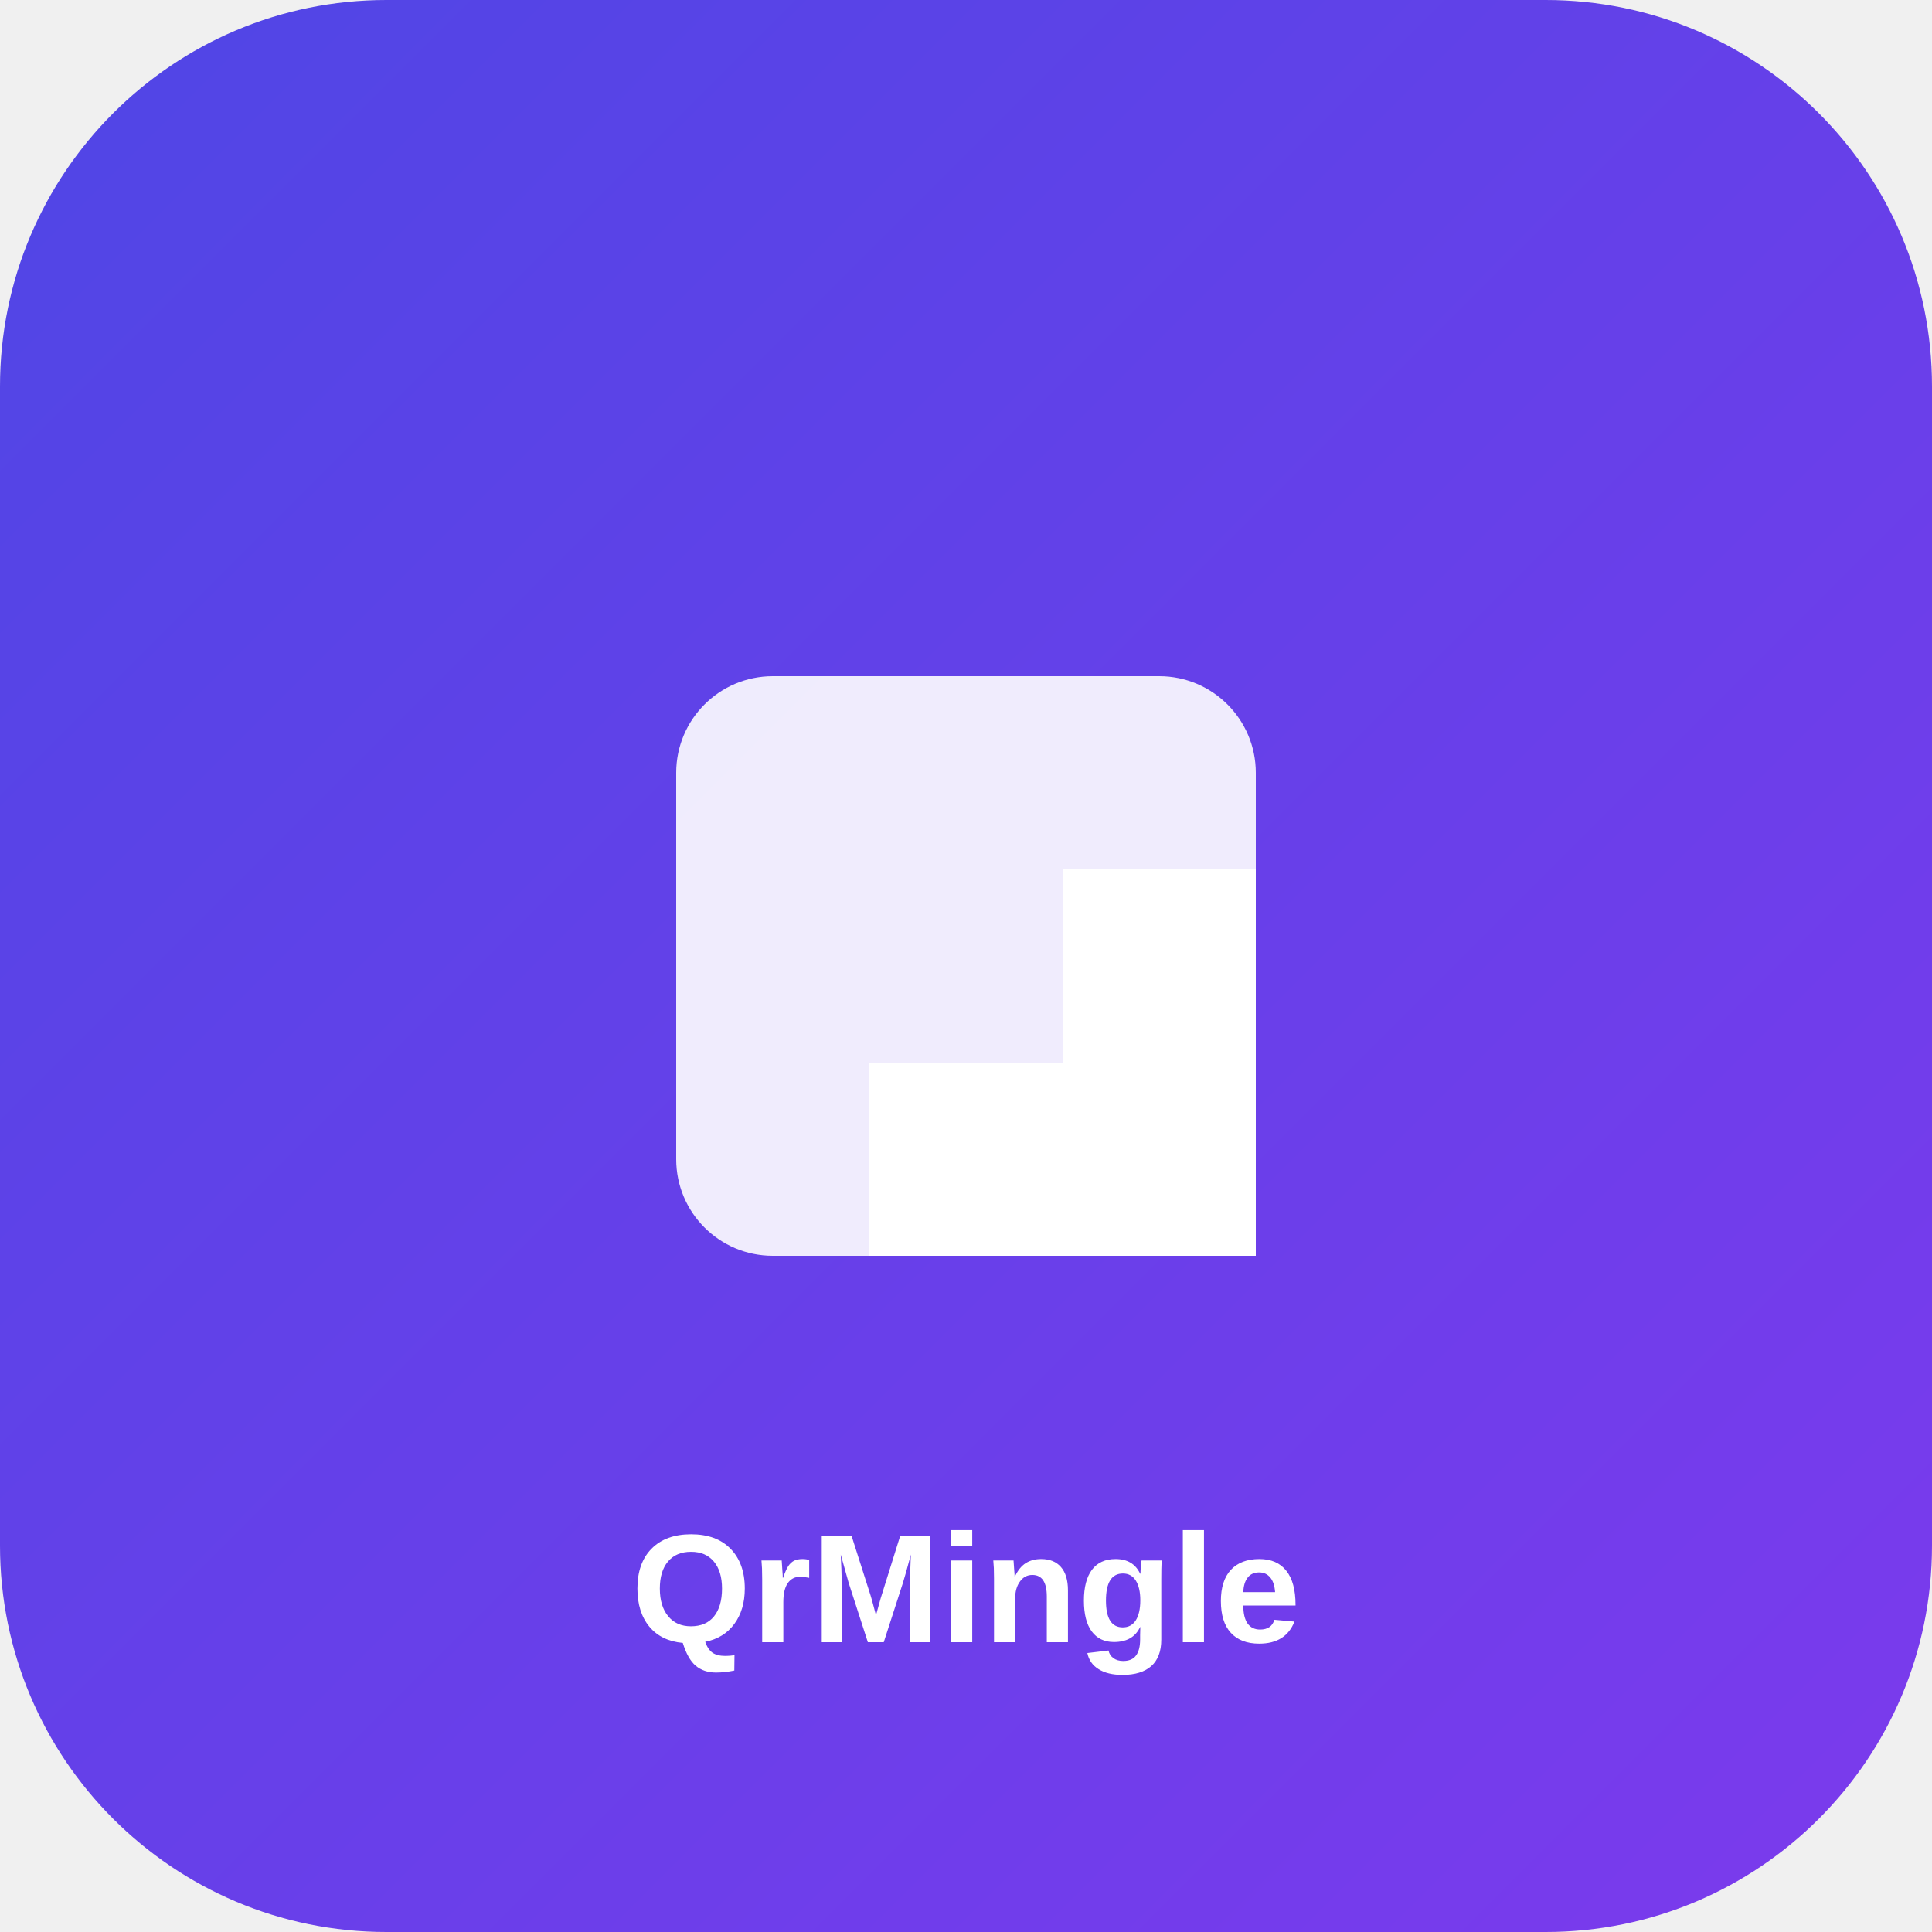
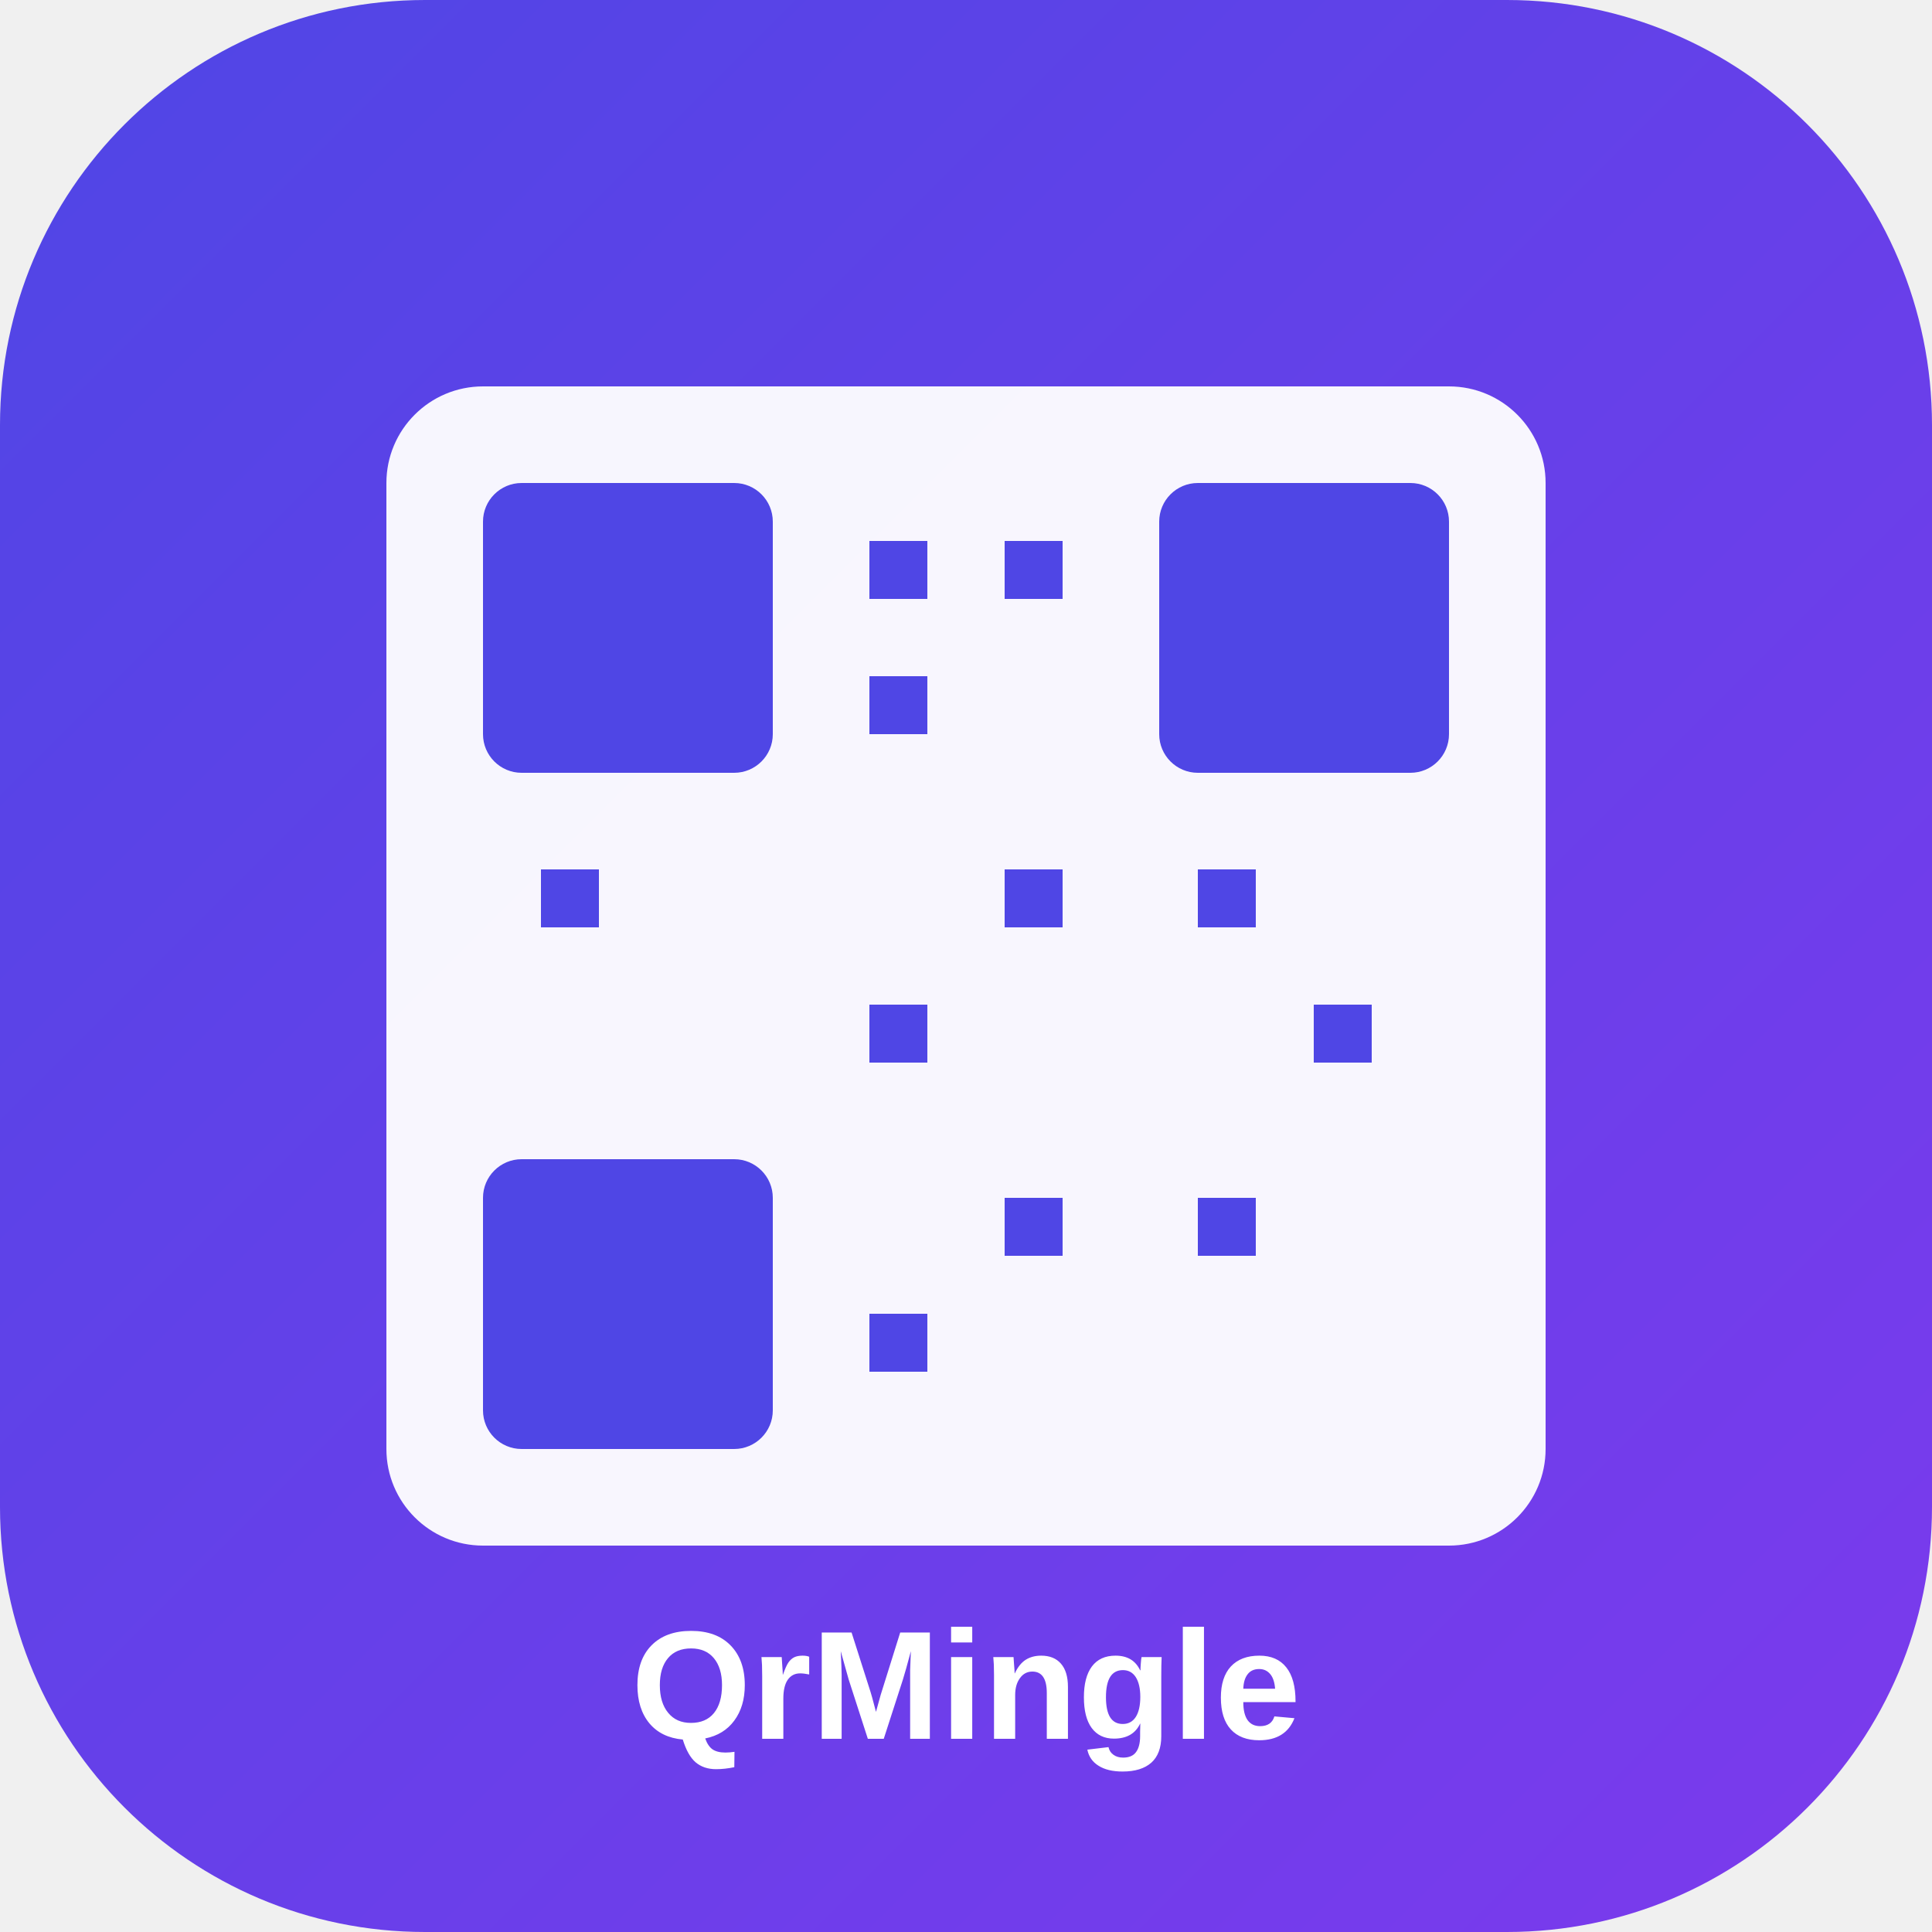
<svg xmlns="http://www.w3.org/2000/svg" width="167" height="167" viewBox="0 0 167 167">
  <defs>
-     <linearGradient id="gradient" x1="0%" y1="0%" x2="100%" y2="100%">
+     <linearGradient id="grad" x1="0%" y1="0%" x2="100%" y2="100%">
      <stop offset="0%" style="stop-color:#4F46E5;stop-opacity:1" />
      <stop offset="100%" style="stop-color:#7C3AED;stop-opacity:1" />
    </linearGradient>
  </defs>
-   <rect width="167" height="167" rx="33.4" fill="url(#gradient)" />
+   <rect width="167" height="167" rx="36.74" fill="url(#grad)" />
  <g transform="translate(33.4, 33.4)">
-     <rect x="25.05" y="25.05" width="50.1" height="50.1" rx="8.35" fill="white" opacity="0.9" />
-     <rect x="58.45" y="41.75" width="16.7" height="16.7" fill="white" />
-     <rect x="41.75" y="58.45" width="16.7" height="16.7" fill="white" />
-     <rect x="58.45" y="58.45" width="16.7" height="16.7" fill="white" />
+     <rect x="0" y="0" width="100.2" height="100.2" rx="8.35" fill="white" fill-opacity="0.95" />
+     <rect x="8.35" y="8.35" width="25.05" height="25.05" rx="3.34" fill="#4F46E5" />
+     <rect x="66.8" y="8.35" width="25.05" height="25.05" rx="3.34" fill="#4F46E5" />
+     <rect x="8.35" y="66.8" width="25.05" height="25.05" rx="3.34" fill="#4F46E5" />
+     <rect x="41.75" y="13.36" width="5.01" height="5.01" fill="#4F46E5" />
+     <rect x="53.44" y="13.36" width="5.01" height="5.01" fill="#4F46E5" />
+     <rect x="41.75" y="25.05" width="5.01" height="5.01" fill="#4F46E5" />
+     <rect x="53.44" y="41.75" width="5.01" height="5.01" fill="#4F46E5" />
+     <rect x="13.36" y="41.75" width="5.01" height="5.01" fill="#4F46E5" />
+     <rect x="70.14" y="41.75" width="5.01" height="5.01" fill="#4F46E5" />
+     <rect x="41.75" y="53.44" width="5.01" height="5.01" fill="#4F46E5" />
+     <rect x="53.44" y="70.14" width="5.01" height="5.01" fill="#4F46E5" />
+     <rect x="70.14" y="70.14" width="5.01" height="5.01" fill="#4F46E5" />
+     <rect x="80.16" y="53.44" width="5.01" height="5.01" fill="#4F46E5" />
+     <rect x="41.75" y="80.16" width="5.01" height="5.01" fill="#4F46E5" />
  </g>
-   <text x="83.5" y="141.95" text-anchor="middle" font-family="Arial, sans-serif" font-size="13.36" font-weight="bold" fill="white">QrMingle</text>
+   <text x="83.5" y="150.3" text-anchor="middle" font-family="-apple-system, BlinkMacSystemFont, Arial" font-size="13.36" font-weight="600" fill="white">QrMingle</text>
</svg>
